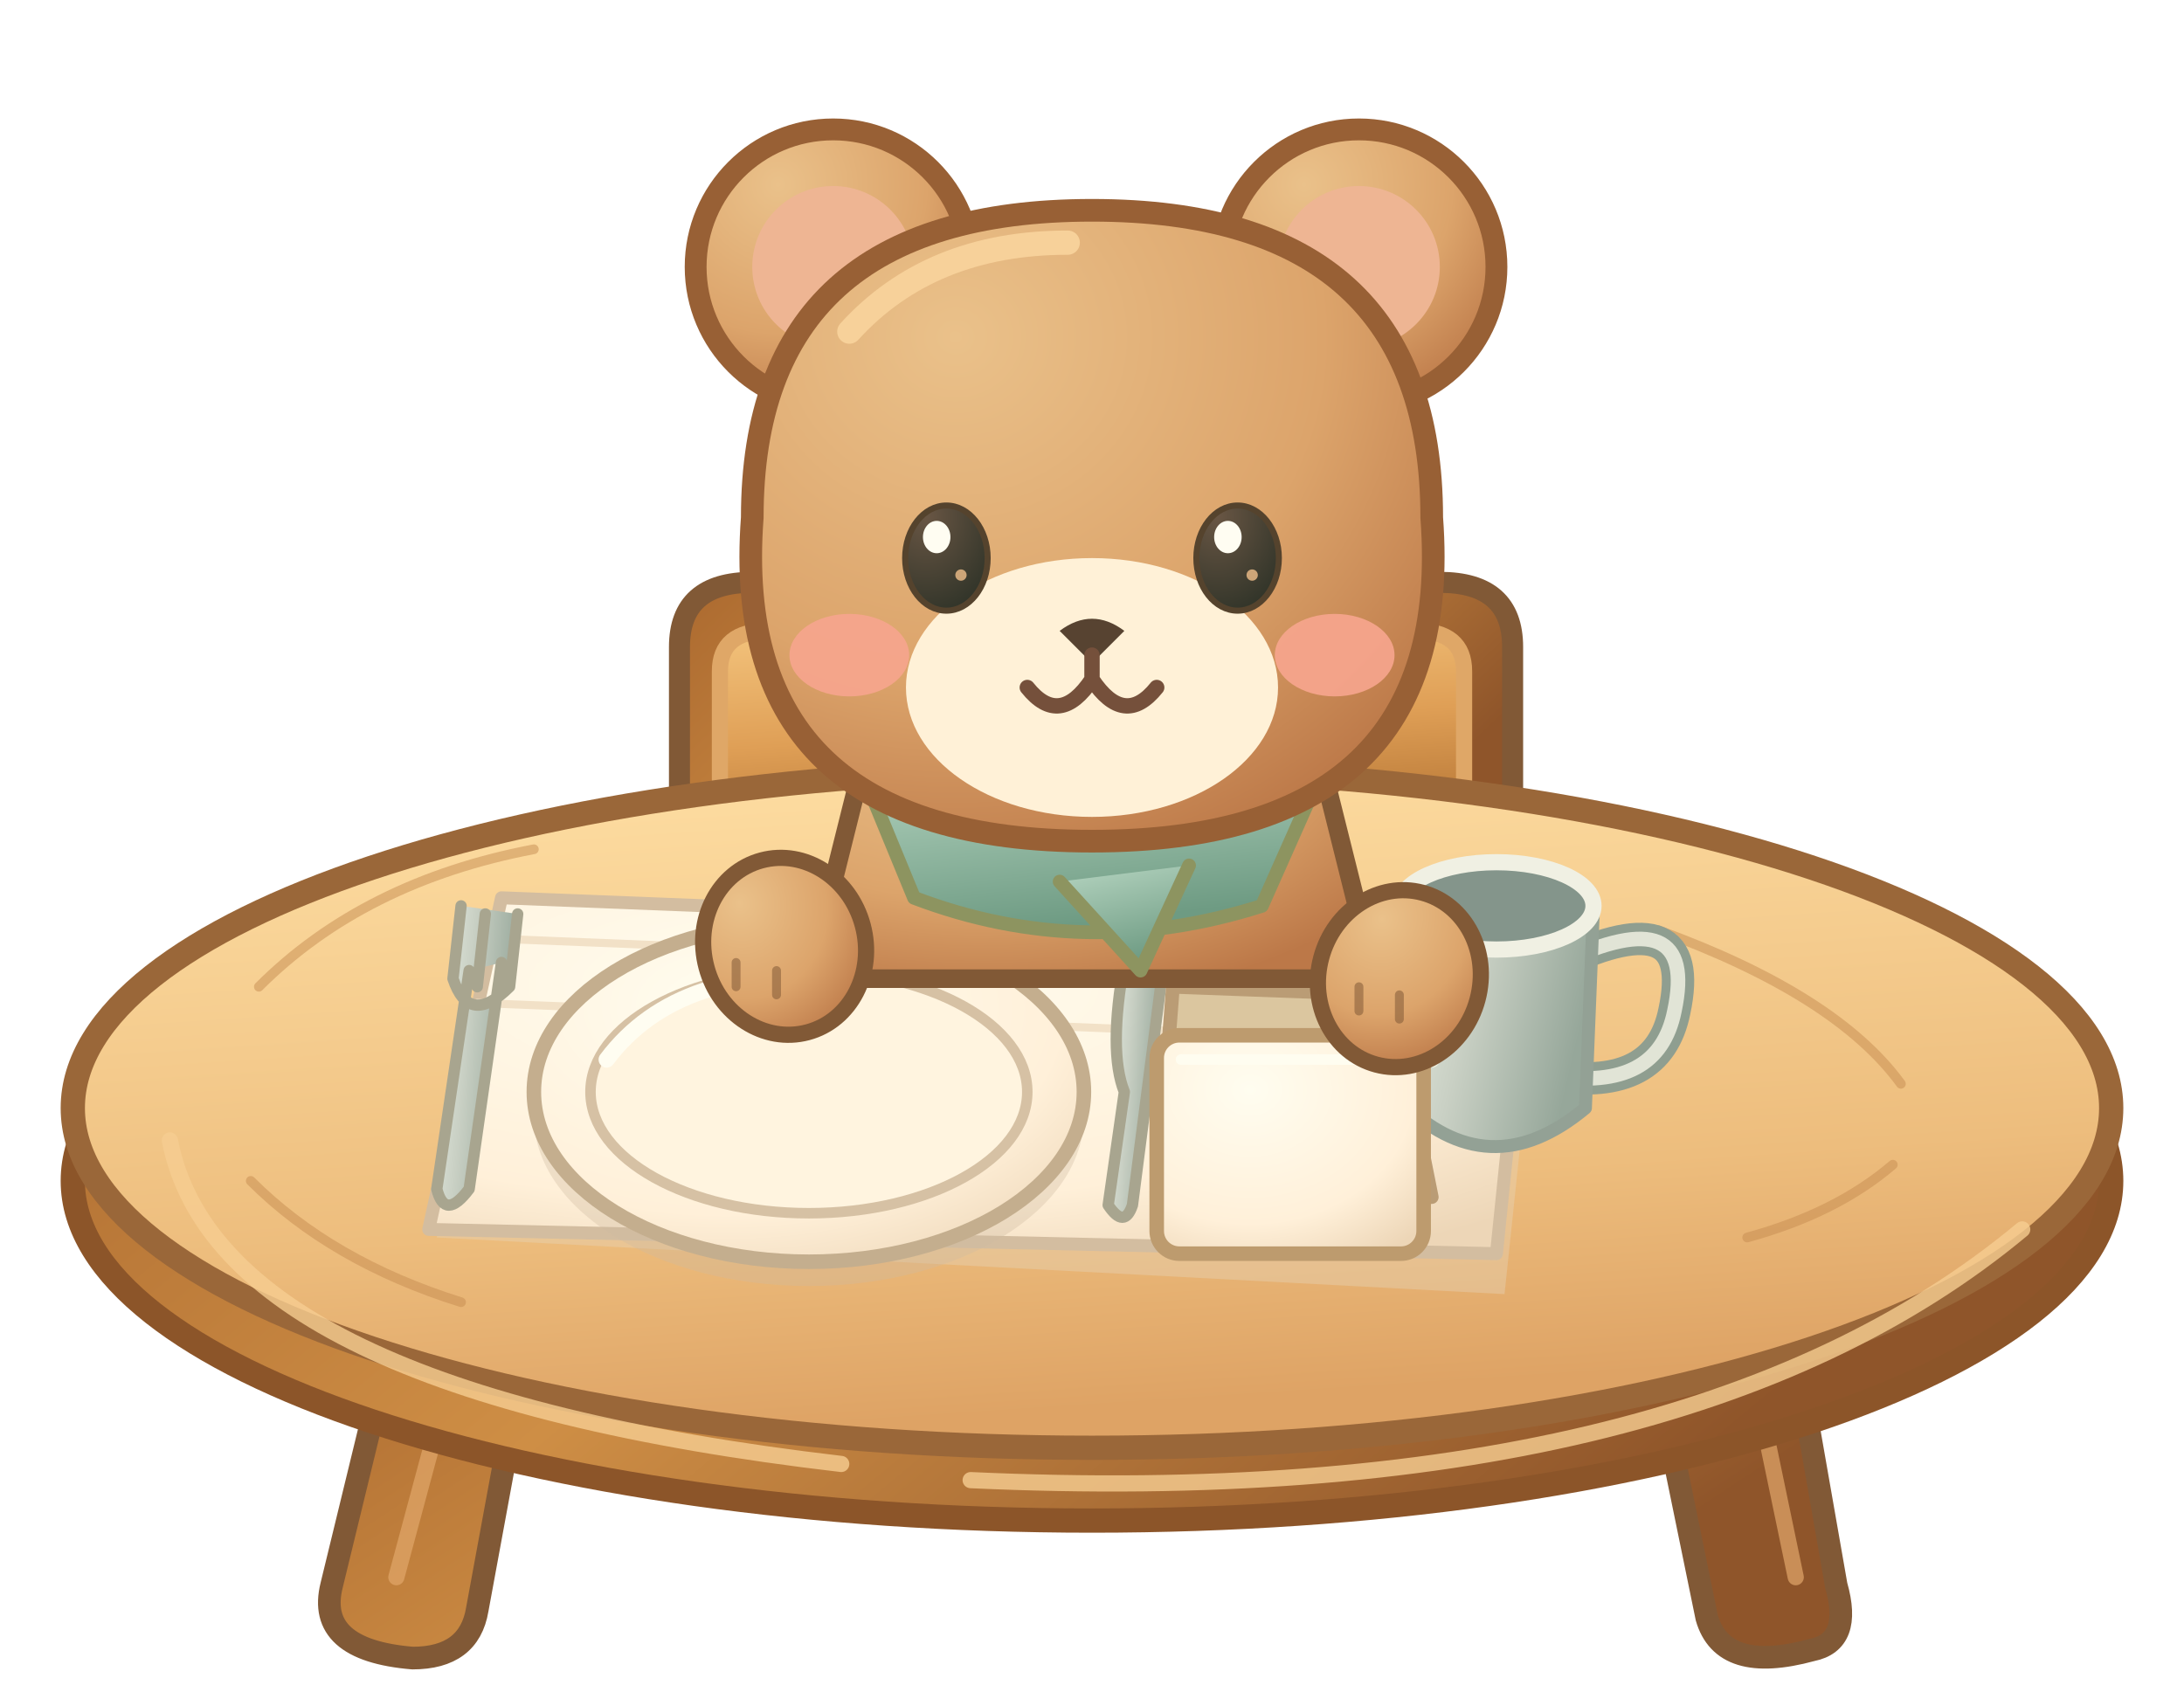
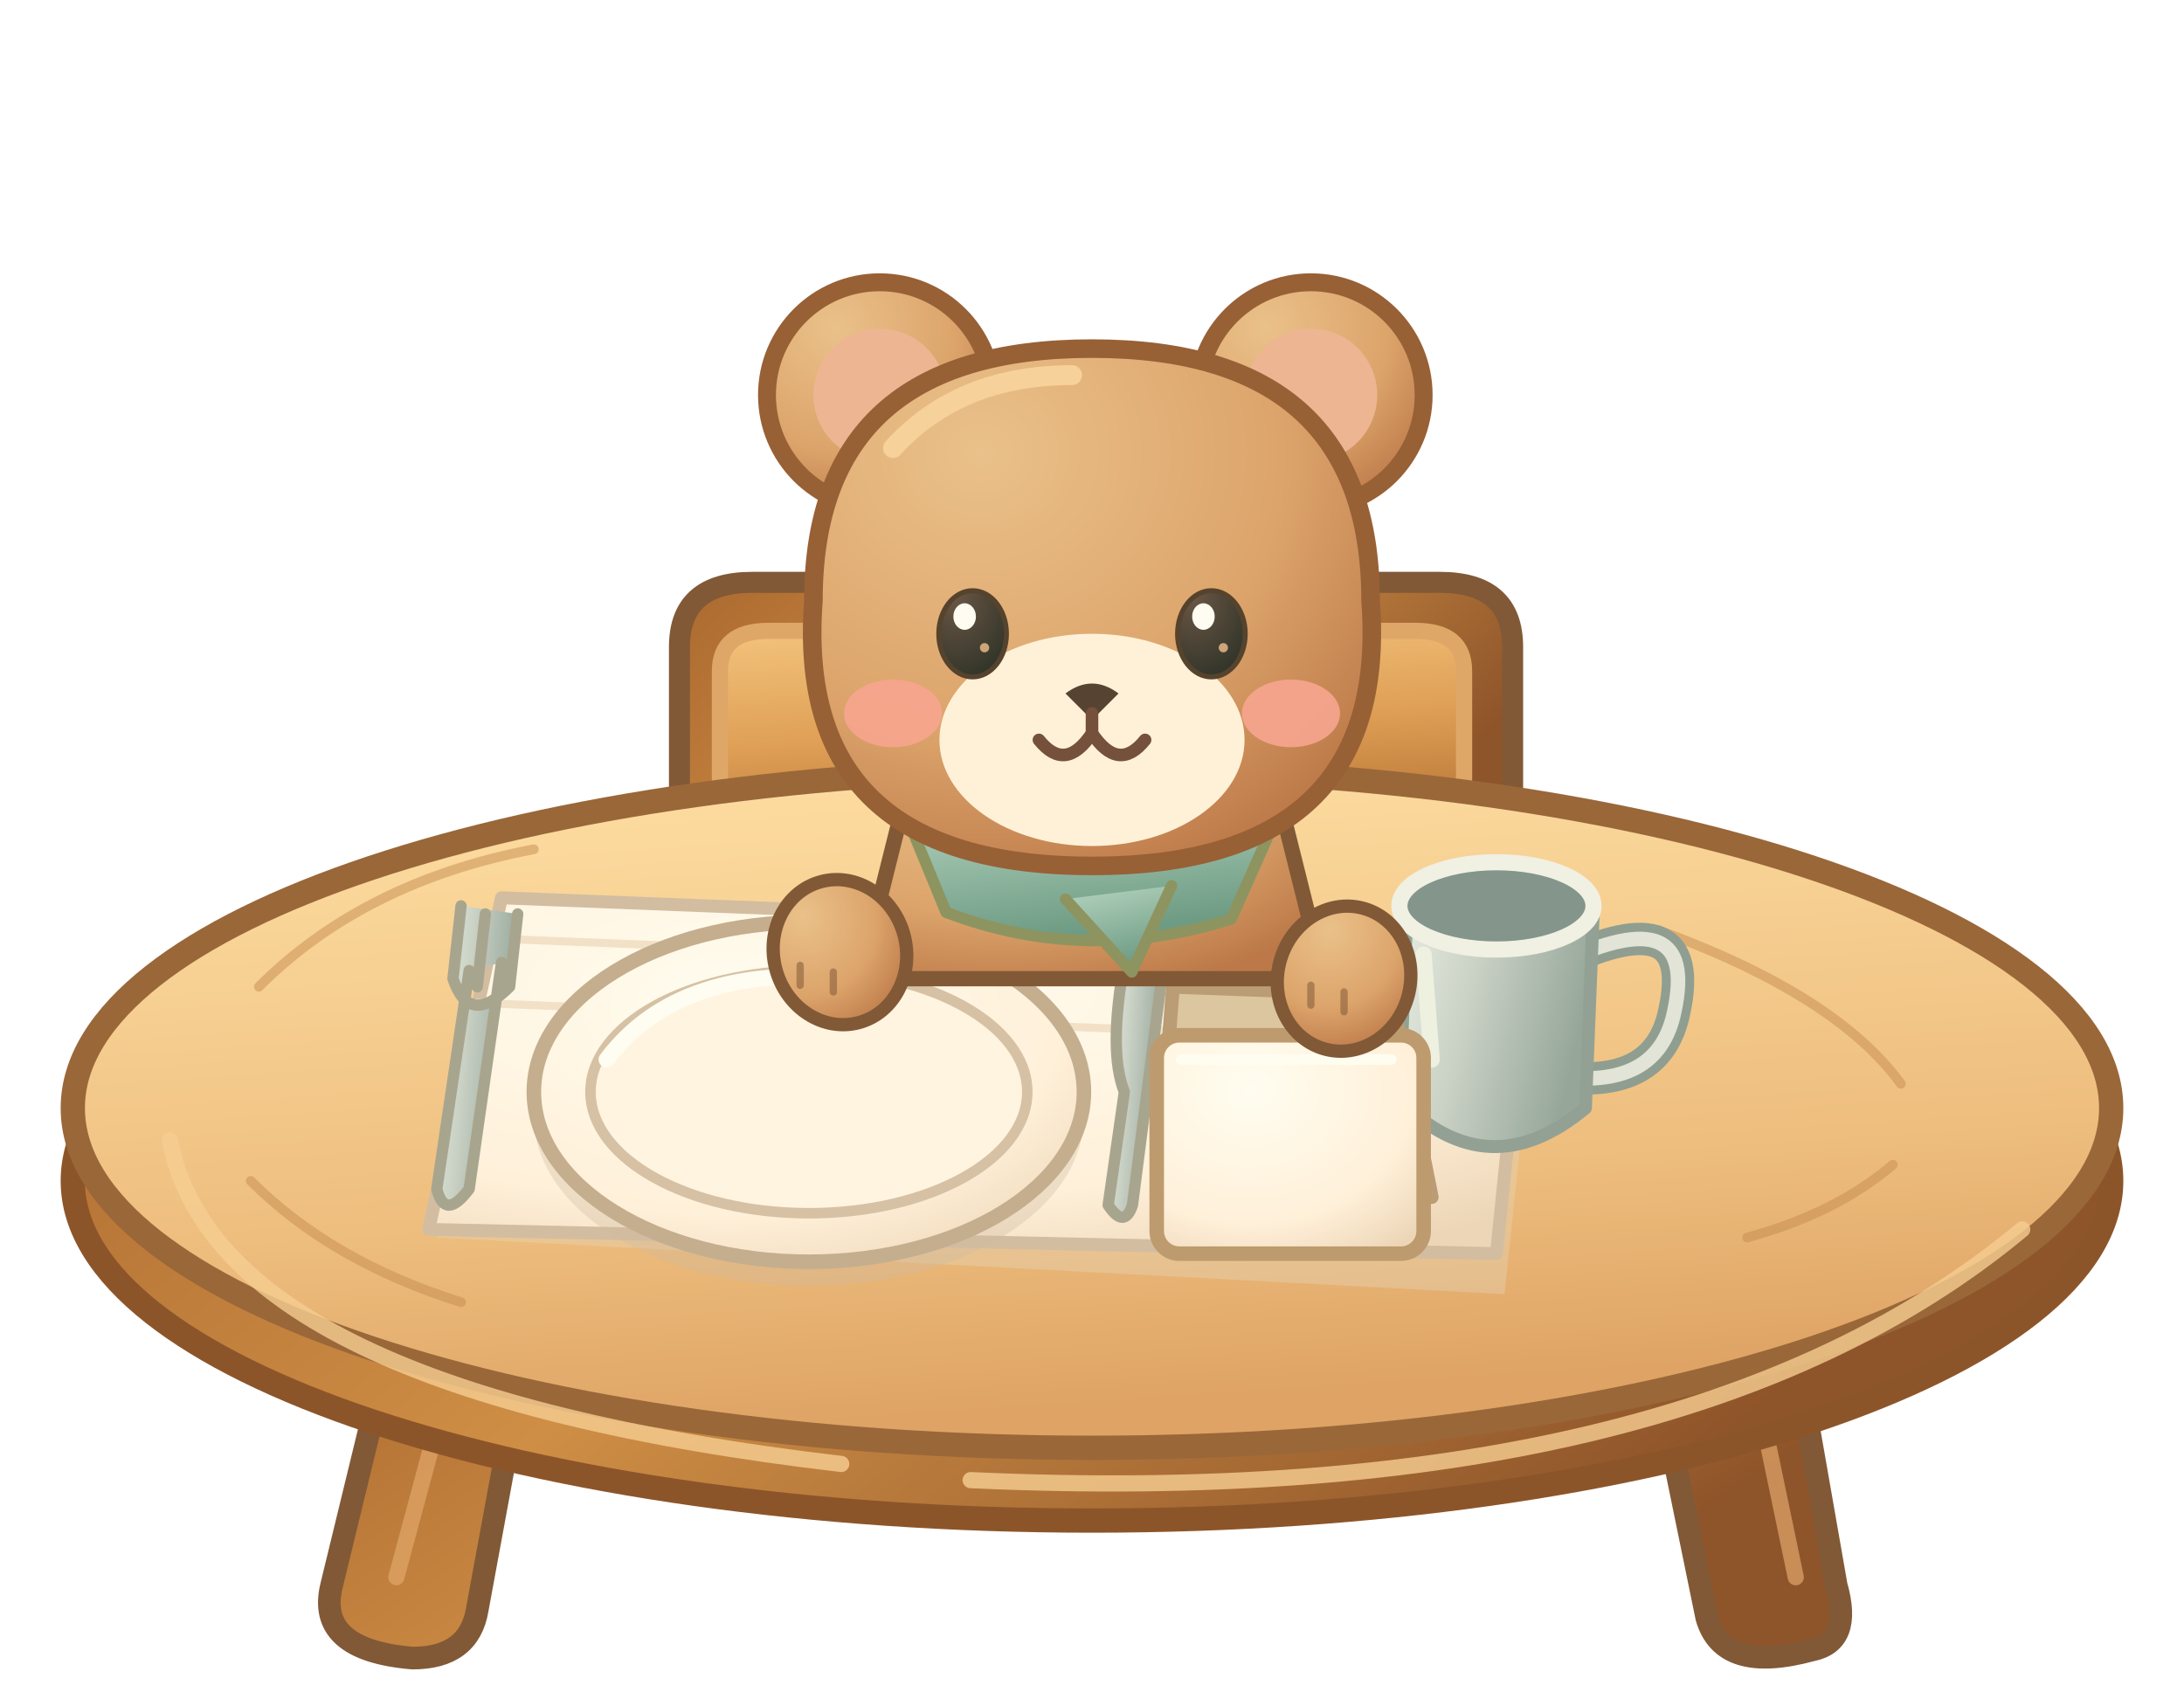
<svg xmlns="http://www.w3.org/2000/svg" width="270" height="210" viewBox="0 0 270 210">
  <defs>
    <linearGradient id="wood" x2=".2" y2="1">
      <stop stop-color="#f3c37c" />
      <stop offset=".52" stop-color="#df9f56" />
      <stop offset="1" stop-color="#b77736" />
    </linearGradient>
    <linearGradient id="woodTop" x2=".2" y2="1">
      <stop stop-color="#ffe0a5" />
      <stop offset=".7" stop-color="#edbd7d" />
      <stop offset="1" stop-color="#dea365" />
    </linearGradient>
    <linearGradient id="woodDark" x2="1" y2=".4">
      <stop stop-color="#ab692f" />
      <stop offset=".5" stop-color="#ce8e45" />
      <stop offset="1" stop-color="#8f552a" />
    </linearGradient>
    <radialGradient id="cream" cx=".35" cy=".25" r=".9">
      <stop stop-color="#fffdf0" />
      <stop offset=".68" stop-color="#fff0d9" />
      <stop offset="1" stop-color="#edd6b7" />
    </radialGradient>
    <radialGradient id="bunny" cx=".3" cy=".2" r=".9">
      <stop stop-color="#fffaf0" />
      <stop offset=".72" stop-color="#fff0dc" />
      <stop offset="1" stop-color="#efc8ac" />
    </radialGradient>
    <radialGradient id="fox" cx=".3" cy=".2" r=".9">
      <stop stop-color="#ffca79" />
      <stop offset=".6" stop-color="#ffa847" />
      <stop offset="1" stop-color="#e68528" />
    </radialGradient>
    <radialGradient id="bear" cx=".3" cy=".2" r=".9">
      <stop stop-color="#eac18a" />
      <stop offset=".6" stop-color="#dca46b" />
      <stop offset="1" stop-color="#bc7848" />
    </radialGradient>
    <radialGradient id="cat" cx=".3" cy=".2" r=".9">
      <stop stop-color="#ebd2b2" />
      <stop offset=".65" stop-color="#cfa98a" />
      <stop offset="1" stop-color="#af856c" />
    </radialGradient>
    <radialGradient id="ink" cx=".25" cy=".1" r="1">
      <stop stop-color="#695644" />
      <stop offset="1" stop-color="#2f3328" />
    </radialGradient>
    <radialGradient id="leaf" cx=".25" cy=".2" r=".9">
      <stop stop-color="#bed272" />
      <stop offset=".5" stop-color="#90ad58" />
      <stop offset="1" stop-color="#537b3e" />
    </radialGradient>
    <linearGradient id="sage" x2=".4" y2="1">
      <stop stop-color="#bdd4a1" />
      <stop offset=".55" stop-color="#99b47c" />
      <stop offset="1" stop-color="#6f9060" />
    </linearGradient>
    <linearGradient id="mint" x2=".3" y2="1">
      <stop stop-color="#b6d5c1" />
      <stop offset="1" stop-color="#6e9b83" />
    </linearGradient>
    <linearGradient id="coral" x2=".3" y2="1">
      <stop stop-color="#ffd2ad" />
      <stop offset="1" stop-color="#ec9980" />
    </linearGradient>
    <linearGradient id="ceramic" x2=".4" y2="1">
      <stop stop-color="#fcf1df" />
      <stop offset="1" stop-color="#d6c3a7" />
    </linearGradient>
    <linearGradient id="metal" x2="1" y2=".3">
      <stop stop-color="#e8eee3" />
      <stop offset=".45" stop-color="#c9d0c4" />
      <stop offset="1" stop-color="#96a79a" />
    </linearGradient>
    <linearGradient id="terracotta" x2=".8" y2="1">
      <stop stop-color="#e8b475" />
      <stop offset=".45" stop-color="#cc894f" />
      <stop offset="1" stop-color="#a66836" />
    </linearGradient>
    <radialGradient id="skin" cx=".25" cy=".2" r=".9">
      <stop stop-color="#ffdcaa" />
      <stop offset=".7" stop-color="#f4b77b" />
      <stop offset="1" stop-color="#dc9562" />
    </radialGradient>
    <linearGradient id="hair" x2=".5" y2="1">
      <stop stop-color="#947046" />
      <stop offset=".55" stop-color="#6a4a2f" />
      <stop offset="1" stop-color="#4b3b29" />
    </linearGradient>
    <radialGradient id="tomato" cx=".3" cy=".2" r=".9">
      <stop stop-color="#ffad70" />
      <stop offset=".45" stop-color="#ee7046" />
      <stop offset="1" stop-color="#cd4c2e" />
    </radialGradient>
    <linearGradient id="broth" x2=".2" y2="1">
      <stop stop-color="#f58a51" />
      <stop offset="1" stop-color="#dc552f" />
    </linearGradient>
    <linearGradient id="noodle" x2=".3" y2="1">
      <stop stop-color="#fff2af" />
      <stop offset=".45" stop-color="#f6cf65" />
      <stop offset="1" stop-color="#d99c38" />
    </linearGradient>
    <linearGradient id="berry" x2=".3" y2="1">
      <stop stop-color="#ee8e82" />
      <stop offset=".35" stop-color="#d45151" />
      <stop offset="1" stop-color="#a93943" />
    </linearGradient>
    <linearGradient id="juice" x2=".1" y2="1">
      <stop stop-color="#ffc667" />
      <stop offset="1" stop-color="#e89638" />
    </linearGradient>
  </defs>
  <g stroke="#815936" stroke-width="2.3" stroke-linecap="round" stroke-linejoin="round">
    <path d="M84 108V80q0-8 9-8h85q9 0 9 8v31" fill="url(#woodDark)" stroke-width="2.6" />
    <path d="M89 105V83q0-5 6-5h80q6 0 6 5v22" fill="url(#wood)" stroke="#dfa767" stroke-width="2" />
    <path d="m50 159-9 37q-2 8 10 9 7 0 8-6l7-38M203 161l8 39q2 7 13 4 5-1 3-8l-7-40" fill="url(#woodDark)" stroke-width="2.8" />
    <path d="m56 169-7 26m168-24 5 24" stroke="#e1a76a" stroke-width="2" opacity=".7" />
    <ellipse cx="135" cy="146" rx="126" ry="42" fill="url(#woodDark)" stroke="#8c5529" stroke-width="3" />
    <ellipse cx="135" cy="137" rx="126" ry="42" fill="url(#woodTop)" stroke="#9a6739" stroke-width="3" />
    <path d="M21 141q6 31 83 40m16 2q88 4 130-31" fill="none" stroke="#f6cd91" stroke-width="2" opacity=".8" />
    <path d="M32 122q13-13 34-17m139 10q22 8 30 19M31 146q10 10 26 15m159-8q11-3 18-9" fill="none" stroke="#c58b50" stroke-width="1.2" opacity=".5" />
    <path d="m63 115 127 7-4 38-132-7Z" fill="#e5d4b9" opacity=".4" stroke="none" />
    <path d="m62 111 127 5-4 39-132-3Z" fill="url(#cream)" stroke="#d3bda0" stroke-width="1.6" />
    <path d="m60 116 124 5m-125 3 124 5" stroke="#f2e1c7" stroke-width="1" />
    <ellipse cx="100" cy="138" rx="34" ry="21" fill="#cfbaa0" opacity=".35" stroke="none" />
    <ellipse cx="100" cy="135" rx="34" ry="21" fill="url(#cream)" stroke="#c4ae8e" stroke-width="1.8" />
    <ellipse cx="100" cy="135" rx="27" ry="15" fill="#fff4df" stroke="#d6c1a4" stroke-width="1.3" />
    <path d="M75 131q9-12 30-10" fill="none" stroke="#fffdf1" stroke-width="2" />
    <g stroke="#a8a58f" stroke-width="1.4">
      <path d="m62 119-4 28q-3 4-4 0l4-27m-1-8-1 9q2 6 7 1l1-9m-4 0-1 9" fill="url(#metal)" />
      <path d="m144 118-4 31q-1 3-3 0l2-14q-2-5 0-16 2-6 5-1Z" fill="url(#metal)" />
    </g>
    <path d="M193 119q17-8 14 6-2 10-15 8" fill="none" stroke="#8f9e90" stroke-width="4" />
    <path d="M193 119q17-8 14 6-2 10-15 8" fill="none" stroke="#e1e4d6" stroke-width="1.8" />
    <path d="m174 111 23 1-1 25q-12 10-23-1Z" fill="url(#metal)" stroke="#93a195" stroke-width="1.6" />
    <ellipse cx="185" cy="112" rx="12" ry="5.4" fill="#84958b" stroke="#f0f0e3" stroke-width="2" />
    <path d="m176 118 1 13" stroke="#eef0e0" stroke-width="2" />
    <path d="m145 122 27 1 5 25h-34Z" fill="#dbc69f" stroke="#ba9c75" stroke-width="1.7" />
    <rect x="143" y="128" width="33" height="27" rx="2.8" fill="url(#cream)" stroke="#bd9b6e" stroke-width="1.8" />
    <path d="M146 131h26" stroke="#fffdf0" stroke-width="1.3" />
-     <path d="M108 89q27-12 54 0l8 32H100Z" fill="url(#bear)" />
-     <path d="M106 94q29 13 58 0l-8 18q-22 7-43-1Z" fill="url(#mint)" stroke="#8d9460" stroke-width="1.7" />
-     <path d="m131 109 10 11 6-13" fill="url(#mint)" stroke="#8d9460" stroke-width="1.7" />
-     <circle cx="103" cy="33" r="17" fill="url(#bear)" stroke="#986035" stroke-width="2.7" />
-     <circle cx="168" cy="33" r="17" fill="url(#bear)" stroke="#986035" stroke-width="2.7" />
-     <circle cx="103" cy="33" r="10" fill="#eeb593" stroke="none" />
-     <circle cx="168" cy="33" r="10" fill="#eeb593" stroke="none" />
-     <path d="M93 64q0-38 42-38t42 38q3 40-42 40T93 64Z" fill="url(#bear)" stroke="#986035" stroke-width="2.8" />
-     <ellipse cx="135" cy="85" rx="23" ry="16" fill="#fff1d7" stroke="none" />
-     <path d="M105 41q10-11 27-11" fill="none" stroke="#f7d19a" stroke-width="3" />
-     <ellipse cx="105" cy="81" rx="7.4" ry="5.1" fill="#f6a58d" opacity=".92" stroke="none" />
-     <ellipse cx="165" cy="81" rx="7.4" ry="5.1" fill="#f6a58d" opacity=".92" stroke="none" />
-     <g transform="translate(117 69) scale(1)">
-       <ellipse rx="5.1" ry="6.5" fill="url(#ink)" stroke="#55432d" stroke-width=".75" />
-       <ellipse cx="-1.2" cy="-2.6" rx="1.7" ry="2" fill="#fffdf2" stroke="none" />
-       <circle cx="1.8" cy="2.1" r=".7" fill="#cda578" stroke="none" />
-     </g>
-     <g transform="translate(153 69) scale(1)">
-       <ellipse rx="5.1" ry="6.5" fill="url(#ink)" stroke="#55432d" stroke-width=".75" />
-       <ellipse cx="-1.2" cy="-2.6" rx="1.7" ry="2" fill="#fffdf2" stroke="none" />
-       <circle cx="1.8" cy="2.1" r=".7" fill="#cda578" stroke="none" />
-     </g>
-     <path d="M131 78q4-3 8 0l-4 4Z" fill="#574331" stroke="none" />
-     <path d="M135 81v3q-4 6-8 1M135 84q4 6 8 1" fill="none" stroke="#75503b" stroke-width="1.9" />
-     <g fill="url(#bear)" stroke="#815936" stroke-width="2">
-       <ellipse cx="97" cy="117" rx="10" ry="11" transform="rotate(-15 97 117)" />
-       <ellipse cx="173" cy="121" rx="10" ry="11" transform="rotate(15 173 121)" />
-       <path d="M91 119v3m5-2v3m72-1v3m5-2v3" fill="none" stroke-width="1.1" opacity=".55" />
+     <g transform="translate(135 121) scale(0.82) translate(-135 -121)">
+       <path d="M108 89q27-12 54 0l8 32H100Z" fill="url(#bear)" />
+       <path d="M106 94q29 13 58 0l-8 18q-22 7-43-1Z" fill="url(#mint)" stroke="#8d9460" stroke-width="1.7" />
+       <path d="m131 109 10 11 6-13" fill="url(#mint)" stroke="#8d9460" stroke-width="1.7" />
+       <circle cx="103" cy="33" r="17" fill="url(#bear)" stroke="#986035" stroke-width="2.7" />
+       <circle cx="168" cy="33" r="17" fill="url(#bear)" stroke="#986035" stroke-width="2.7" />
+       <circle cx="103" cy="33" r="10" fill="#eeb593" stroke="none" />
+       <circle cx="168" cy="33" r="10" fill="#eeb593" stroke="none" />
+       <path d="M93 64q0-38 42-38t42 38q3 40-42 40T93 64Z" fill="url(#bear)" stroke="#986035" stroke-width="2.8" />
+       <ellipse cx="135" cy="85" rx="23" ry="16" fill="#fff1d7" stroke="none" />
+       <path d="M105 41q10-11 27-11" fill="none" stroke="#f7d19a" stroke-width="3" />
+       <ellipse cx="105" cy="81" rx="7.4" ry="5.1" fill="#f6a58d" opacity=".92" stroke="none" />
+       <ellipse cx="165" cy="81" rx="7.4" ry="5.1" fill="#f6a58d" opacity=".92" stroke="none" />
+       <g transform="translate(117 69) scale(1)">
+         <ellipse rx="5.1" ry="6.5" fill="url(#ink)" stroke="#55432d" stroke-width=".75" />
+         <ellipse cx="-1.2" cy="-2.6" rx="1.7" ry="2" fill="#fffdf2" stroke="none" />
+         <circle cx="1.8" cy="2.1" r=".7" fill="#cda578" stroke="none" />
+       </g>
+       <g transform="translate(153 69) scale(1)">
+         <ellipse rx="5.1" ry="6.5" fill="url(#ink)" stroke="#55432d" stroke-width=".75" />
+         <ellipse cx="-1.2" cy="-2.6" rx="1.7" ry="2" fill="#fffdf2" stroke="none" />
+         <circle cx="1.8" cy="2.1" r=".7" fill="#cda578" stroke="none" />
+       </g>
+       <path d="M131 78q4-3 8 0l-4 4Z" fill="#574331" stroke="none" />
+       <path d="M135 81v3q-4 6-8 1M135 84q4 6 8 1" fill="none" stroke="#75503b" stroke-width="1.9" />
+       <g fill="url(#bear)" stroke="#815936" stroke-width="2">
+         <ellipse cx="97" cy="117" rx="10" ry="11" transform="rotate(-15 97 117)" />
+         <ellipse cx="173" cy="121" rx="10" ry="11" transform="rotate(15 173 121)" />
+         <path d="M91 119v3m5-2v3m72-1v3m5-2v3" fill="none" stroke-width="1.1" opacity=".55" />
+       </g>
    </g>
  </g>
</svg>
